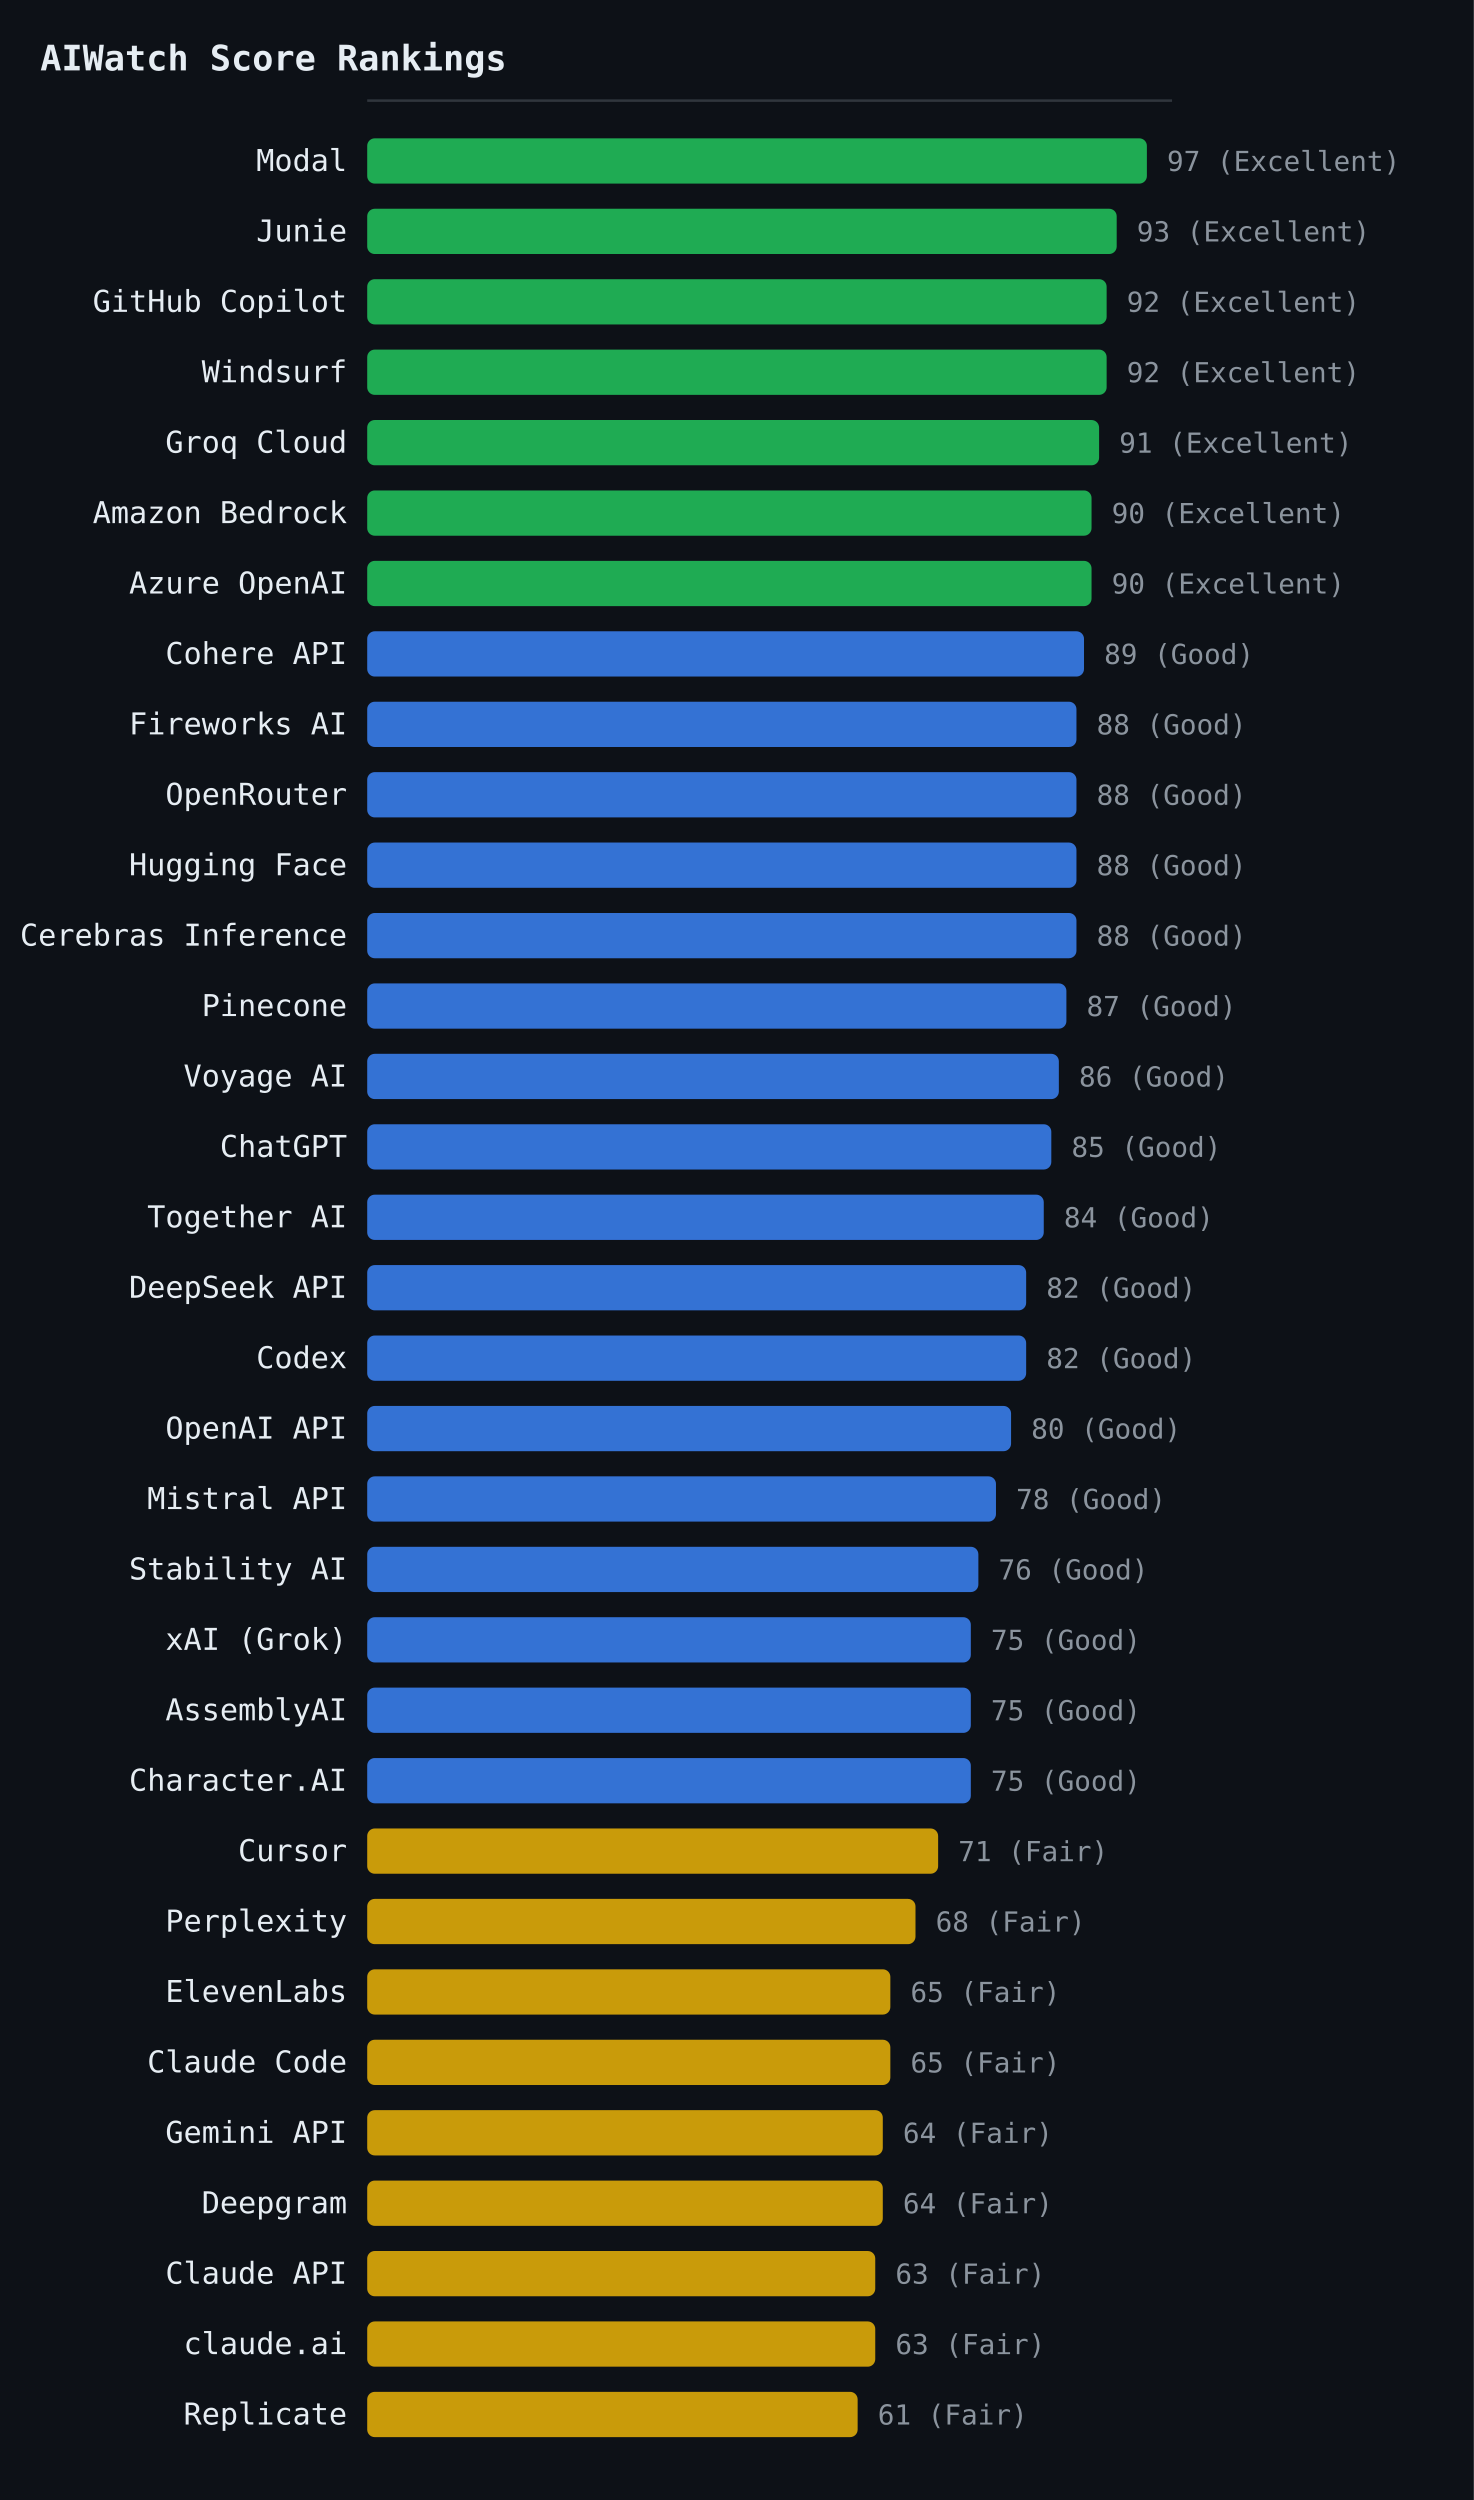
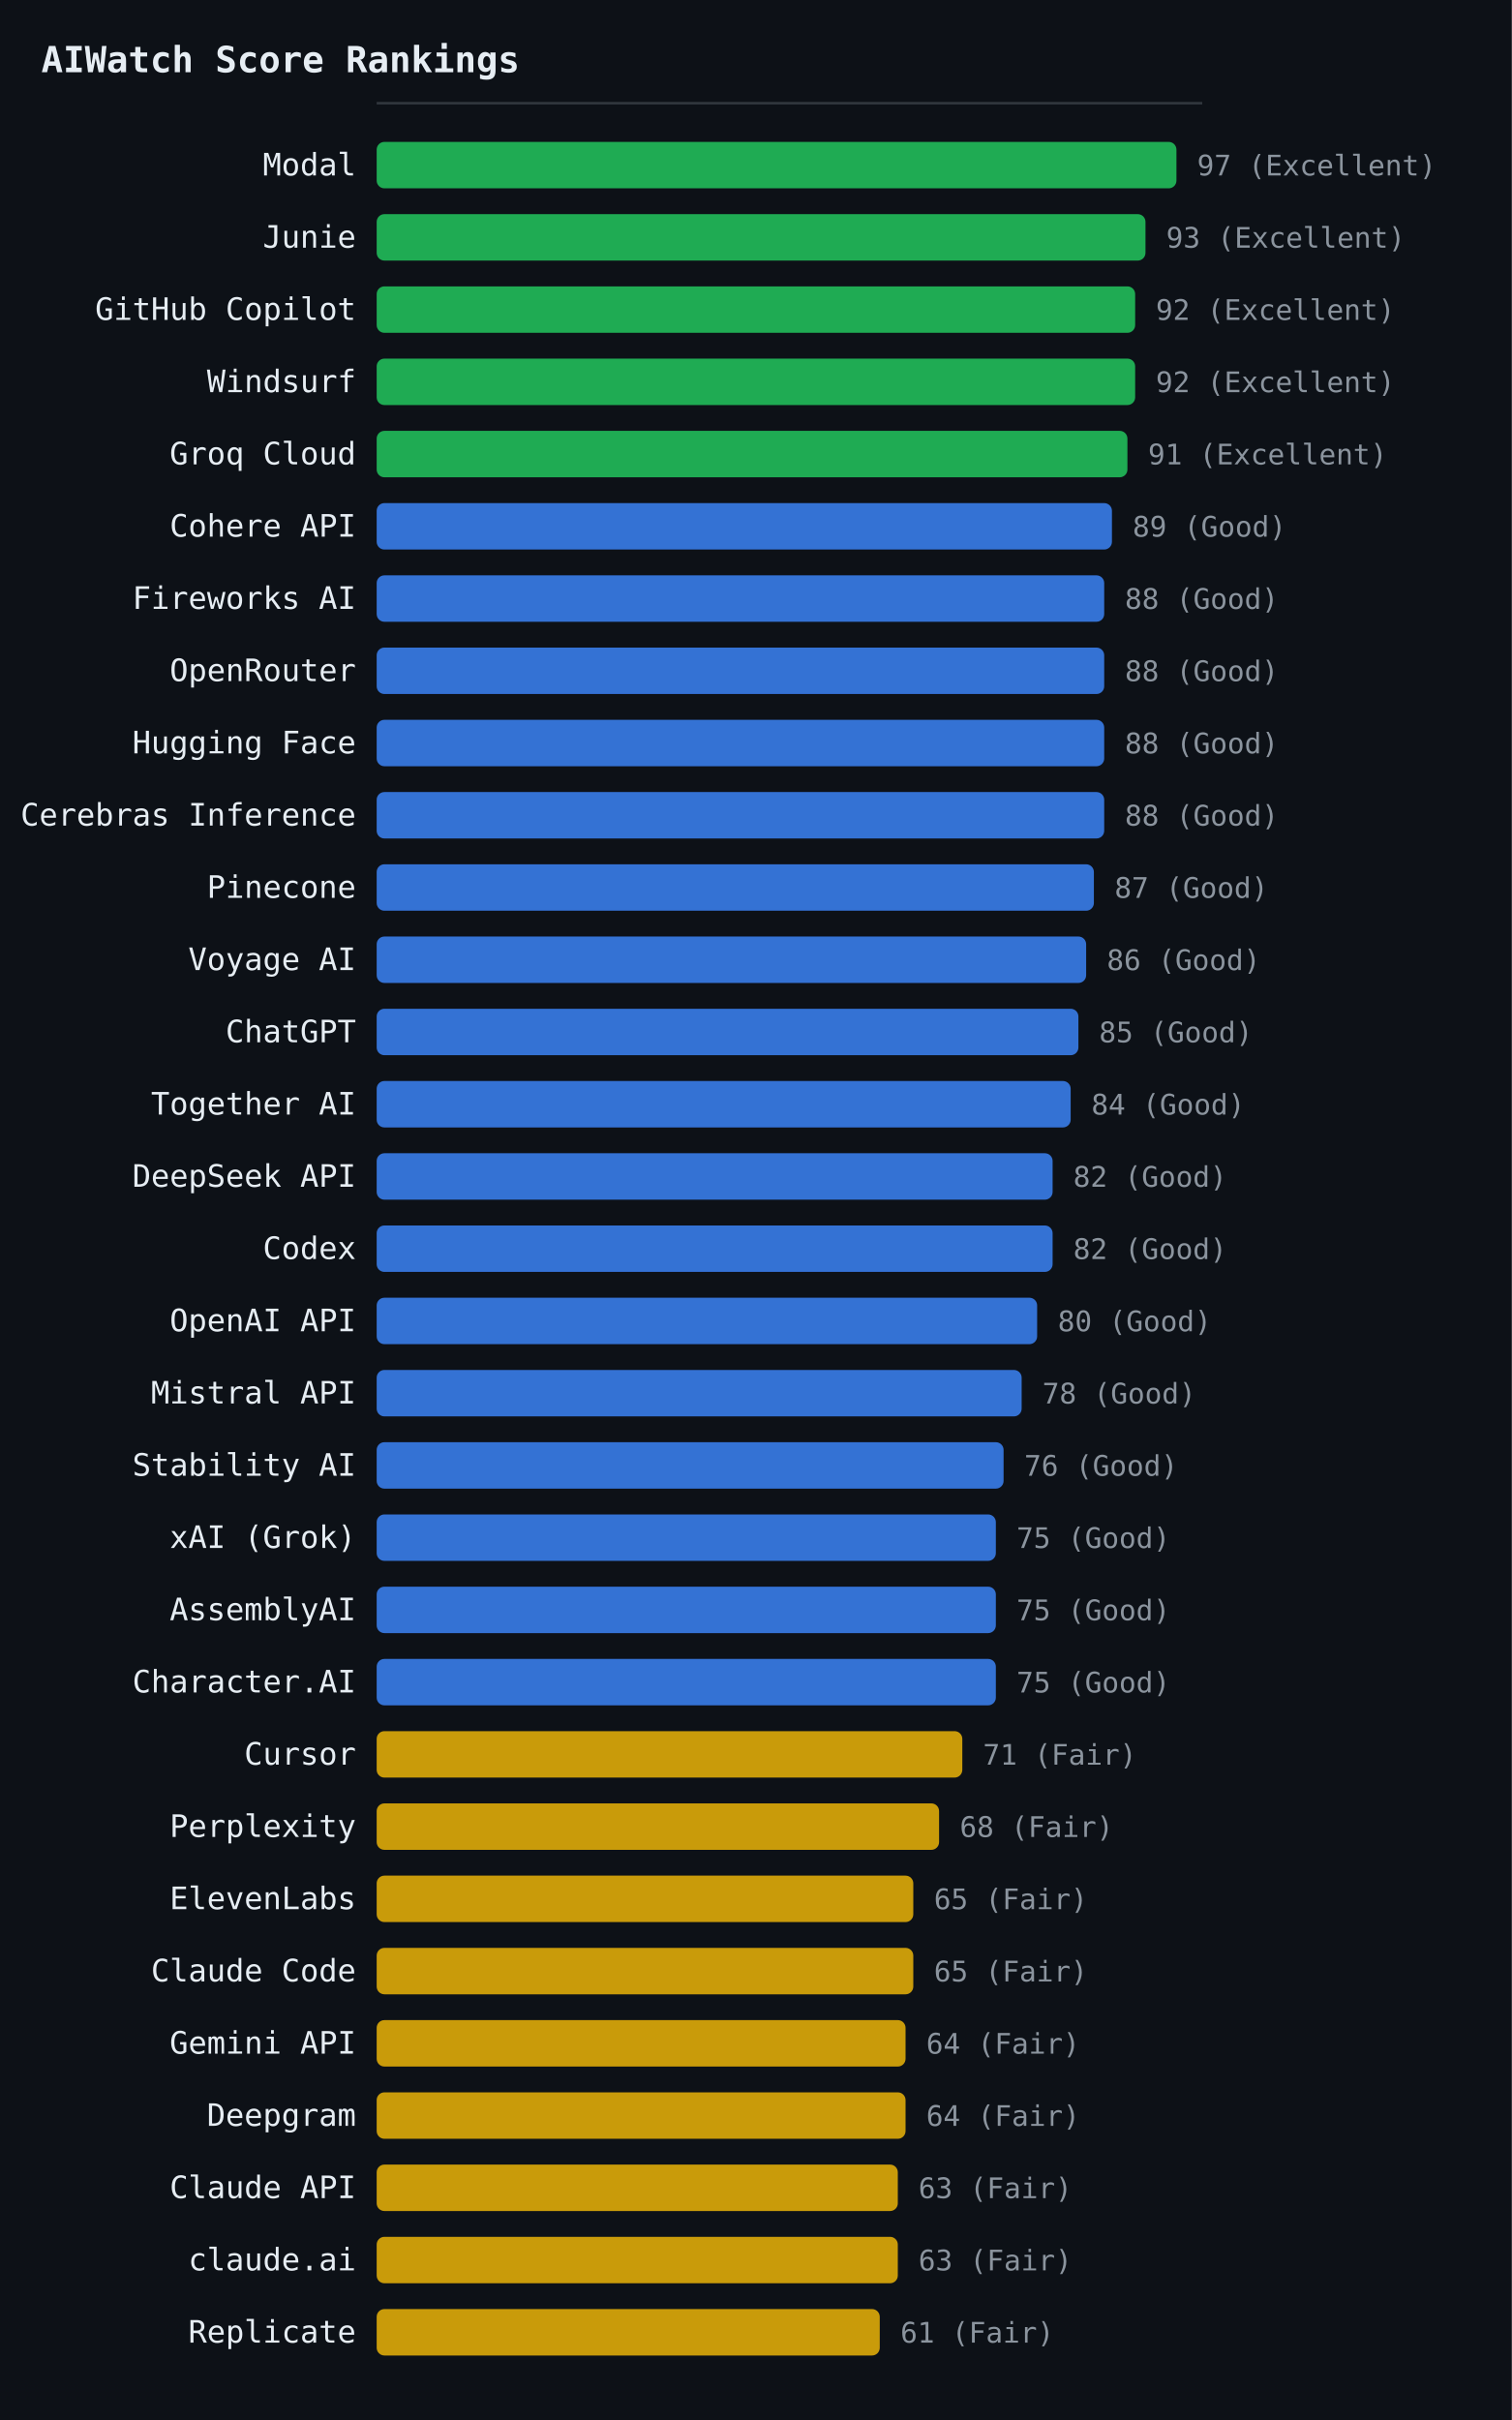
- <svg xmlns="http://www.w3.org/2000/svg" viewBox="0 0 586 994" width="586" height="994">
+ <svg xmlns="http://www.w3.org/2000/svg" viewBox="0 0 586 938" width="586" height="938">
  <style>
    .chart-bg { fill: #0d1117; }
    .chart-title { fill: #e6edf3; }
    .chart-text { fill: #e6edf3; }
    .chart-muted { fill: #8b949e; }
  </style>
  <rect class="chart-bg" width="100%" height="100%" fill="#0d1117" />
  <text x="16" y="28" fill="#e6edf3" font-size="14" font-weight="600" font-family="ui-monospace,monospace" class="chart-title">AIWatch Score Rankings</text>
  <line x1="146" y1="40" x2="466" y2="40" stroke="#30363d" stroke-width="1" />
  <text x="138" y="68" fill="#e6edf3" font-size="12" font-family="ui-monospace,monospace" text-anchor="end">Modal</text>
  <rect x="146" y="55" width="310" height="18" rx="3" fill="#22c55e" opacity="0.85" />
  <text x="464" y="68" fill="#8b949e" font-size="11" font-family="ui-monospace,monospace">97  (Excellent)</text>
  <text x="138" y="96" fill="#e6edf3" font-size="12" font-family="ui-monospace,monospace" text-anchor="end">Junie</text>
  <rect x="146" y="83" width="298" height="18" rx="3" fill="#22c55e" opacity="0.85" />
  <text x="452" y="96" fill="#8b949e" font-size="11" font-family="ui-monospace,monospace">93  (Excellent)</text>
  <text x="138" y="124" fill="#e6edf3" font-size="12" font-family="ui-monospace,monospace" text-anchor="end">GitHub Copilot</text>
  <rect x="146" y="111" width="294" height="18" rx="3" fill="#22c55e" opacity="0.85" />
  <text x="448" y="124" fill="#8b949e" font-size="11" font-family="ui-monospace,monospace">92  (Excellent)</text>
  <text x="138" y="152" fill="#e6edf3" font-size="12" font-family="ui-monospace,monospace" text-anchor="end">Windsurf</text>
  <rect x="146" y="139" width="294" height="18" rx="3" fill="#22c55e" opacity="0.85" />
  <text x="448" y="152" fill="#8b949e" font-size="11" font-family="ui-monospace,monospace">92  (Excellent)</text>
  <text x="138" y="180" fill="#e6edf3" font-size="12" font-family="ui-monospace,monospace" text-anchor="end">Groq Cloud</text>
  <rect x="146" y="167" width="291" height="18" rx="3" fill="#22c55e" opacity="0.85" />
  <text x="445" y="180" fill="#8b949e" font-size="11" font-family="ui-monospace,monospace">91  (Excellent)</text>
-   <text x="138" y="208" fill="#e6edf3" font-size="12" font-family="ui-monospace,monospace" text-anchor="end">Amazon Bedrock</text>
-   <rect x="146" y="195" width="288" height="18" rx="3" fill="#22c55e" opacity="0.85" />
-   <text x="442" y="208" fill="#8b949e" font-size="11" font-family="ui-monospace,monospace">90  (Excellent)</text>
-   <text x="138" y="236" fill="#e6edf3" font-size="12" font-family="ui-monospace,monospace" text-anchor="end">Azure OpenAI</text>
-   <rect x="146" y="223" width="288" height="18" rx="3" fill="#22c55e" opacity="0.85" />
-   <text x="442" y="236" fill="#8b949e" font-size="11" font-family="ui-monospace,monospace">90  (Excellent)</text>
-   <text x="138" y="264" fill="#e6edf3" font-size="12" font-family="ui-monospace,monospace" text-anchor="end">Cohere API</text>
-   <rect x="146" y="251" width="285" height="18" rx="3" fill="#3b82f6" opacity="0.85" />
-   <text x="439" y="264" fill="#8b949e" font-size="11" font-family="ui-monospace,monospace">89  (Good)</text>
-   <text x="138" y="292" fill="#e6edf3" font-size="12" font-family="ui-monospace,monospace" text-anchor="end">Fireworks AI</text>
+   <text x="138" y="208" fill="#e6edf3" font-size="12" font-family="ui-monospace,monospace" text-anchor="end">Cohere API</text>
+   <rect x="146" y="195" width="285" height="18" rx="3" fill="#3b82f6" opacity="0.85" />
+   <text x="439" y="208" fill="#8b949e" font-size="11" font-family="ui-monospace,monospace">89  (Good)</text>
+   <text x="138" y="236" fill="#e6edf3" font-size="12" font-family="ui-monospace,monospace" text-anchor="end">Fireworks AI</text>
+   <rect x="146" y="223" width="282" height="18" rx="3" fill="#3b82f6" opacity="0.85" />
+   <text x="436" y="236" fill="#8b949e" font-size="11" font-family="ui-monospace,monospace">88  (Good)</text>
+   <text x="138" y="264" fill="#e6edf3" font-size="12" font-family="ui-monospace,monospace" text-anchor="end">OpenRouter</text>
+   <rect x="146" y="251" width="282" height="18" rx="3" fill="#3b82f6" opacity="0.85" />
+   <text x="436" y="264" fill="#8b949e" font-size="11" font-family="ui-monospace,monospace">88  (Good)</text>
+   <text x="138" y="292" fill="#e6edf3" font-size="12" font-family="ui-monospace,monospace" text-anchor="end">Hugging Face</text>
  <rect x="146" y="279" width="282" height="18" rx="3" fill="#3b82f6" opacity="0.85" />
  <text x="436" y="292" fill="#8b949e" font-size="11" font-family="ui-monospace,monospace">88  (Good)</text>
-   <text x="138" y="320" fill="#e6edf3" font-size="12" font-family="ui-monospace,monospace" text-anchor="end">OpenRouter</text>
+   <text x="138" y="320" fill="#e6edf3" font-size="12" font-family="ui-monospace,monospace" text-anchor="end">Cerebras Inference</text>
  <rect x="146" y="307" width="282" height="18" rx="3" fill="#3b82f6" opacity="0.85" />
  <text x="436" y="320" fill="#8b949e" font-size="11" font-family="ui-monospace,monospace">88  (Good)</text>
-   <text x="138" y="348" fill="#e6edf3" font-size="12" font-family="ui-monospace,monospace" text-anchor="end">Hugging Face</text>
-   <rect x="146" y="335" width="282" height="18" rx="3" fill="#3b82f6" opacity="0.85" />
-   <text x="436" y="348" fill="#8b949e" font-size="11" font-family="ui-monospace,monospace">88  (Good)</text>
-   <text x="138" y="376" fill="#e6edf3" font-size="12" font-family="ui-monospace,monospace" text-anchor="end">Cerebras Inference</text>
-   <rect x="146" y="363" width="282" height="18" rx="3" fill="#3b82f6" opacity="0.85" />
-   <text x="436" y="376" fill="#8b949e" font-size="11" font-family="ui-monospace,monospace">88  (Good)</text>
-   <text x="138" y="404" fill="#e6edf3" font-size="12" font-family="ui-monospace,monospace" text-anchor="end">Pinecone</text>
-   <rect x="146" y="391" width="278" height="18" rx="3" fill="#3b82f6" opacity="0.85" />
-   <text x="432" y="404" fill="#8b949e" font-size="11" font-family="ui-monospace,monospace">87  (Good)</text>
-   <text x="138" y="432" fill="#e6edf3" font-size="12" font-family="ui-monospace,monospace" text-anchor="end">Voyage AI</text>
-   <rect x="146" y="419" width="275" height="18" rx="3" fill="#3b82f6" opacity="0.85" />
-   <text x="429" y="432" fill="#8b949e" font-size="11" font-family="ui-monospace,monospace">86  (Good)</text>
-   <text x="138" y="460" fill="#e6edf3" font-size="12" font-family="ui-monospace,monospace" text-anchor="end">ChatGPT</text>
-   <rect x="146" y="447" width="272" height="18" rx="3" fill="#3b82f6" opacity="0.85" />
-   <text x="426" y="460" fill="#8b949e" font-size="11" font-family="ui-monospace,monospace">85  (Good)</text>
-   <text x="138" y="488" fill="#e6edf3" font-size="12" font-family="ui-monospace,monospace" text-anchor="end">Together AI</text>
-   <rect x="146" y="475" width="269" height="18" rx="3" fill="#3b82f6" opacity="0.85" />
-   <text x="423" y="488" fill="#8b949e" font-size="11" font-family="ui-monospace,monospace">84  (Good)</text>
-   <text x="138" y="516" fill="#e6edf3" font-size="12" font-family="ui-monospace,monospace" text-anchor="end">DeepSeek API</text>
-   <rect x="146" y="503" width="262" height="18" rx="3" fill="#3b82f6" opacity="0.85" />
-   <text x="416" y="516" fill="#8b949e" font-size="11" font-family="ui-monospace,monospace">82  (Good)</text>
-   <text x="138" y="544" fill="#e6edf3" font-size="12" font-family="ui-monospace,monospace" text-anchor="end">Codex</text>
-   <rect x="146" y="531" width="262" height="18" rx="3" fill="#3b82f6" opacity="0.85" />
-   <text x="416" y="544" fill="#8b949e" font-size="11" font-family="ui-monospace,monospace">82  (Good)</text>
-   <text x="138" y="572" fill="#e6edf3" font-size="12" font-family="ui-monospace,monospace" text-anchor="end">OpenAI API</text>
-   <rect x="146" y="559" width="256" height="18" rx="3" fill="#3b82f6" opacity="0.85" />
-   <text x="410" y="572" fill="#8b949e" font-size="11" font-family="ui-monospace,monospace">80  (Good)</text>
-   <text x="138" y="600" fill="#e6edf3" font-size="12" font-family="ui-monospace,monospace" text-anchor="end">Mistral API</text>
-   <rect x="146" y="587" width="250" height="18" rx="3" fill="#3b82f6" opacity="0.85" />
-   <text x="404" y="600" fill="#8b949e" font-size="11" font-family="ui-monospace,monospace">78  (Good)</text>
-   <text x="138" y="628" fill="#e6edf3" font-size="12" font-family="ui-monospace,monospace" text-anchor="end">Stability AI</text>
-   <rect x="146" y="615" width="243" height="18" rx="3" fill="#3b82f6" opacity="0.85" />
-   <text x="397" y="628" fill="#8b949e" font-size="11" font-family="ui-monospace,monospace">76  (Good)</text>
-   <text x="138" y="656" fill="#e6edf3" font-size="12" font-family="ui-monospace,monospace" text-anchor="end">xAI (Grok)</text>
+   <text x="138" y="348" fill="#e6edf3" font-size="12" font-family="ui-monospace,monospace" text-anchor="end">Pinecone</text>
+   <rect x="146" y="335" width="278" height="18" rx="3" fill="#3b82f6" opacity="0.85" />
+   <text x="432" y="348" fill="#8b949e" font-size="11" font-family="ui-monospace,monospace">87  (Good)</text>
+   <text x="138" y="376" fill="#e6edf3" font-size="12" font-family="ui-monospace,monospace" text-anchor="end">Voyage AI</text>
+   <rect x="146" y="363" width="275" height="18" rx="3" fill="#3b82f6" opacity="0.85" />
+   <text x="429" y="376" fill="#8b949e" font-size="11" font-family="ui-monospace,monospace">86  (Good)</text>
+   <text x="138" y="404" fill="#e6edf3" font-size="12" font-family="ui-monospace,monospace" text-anchor="end">ChatGPT</text>
+   <rect x="146" y="391" width="272" height="18" rx="3" fill="#3b82f6" opacity="0.85" />
+   <text x="426" y="404" fill="#8b949e" font-size="11" font-family="ui-monospace,monospace">85  (Good)</text>
+   <text x="138" y="432" fill="#e6edf3" font-size="12" font-family="ui-monospace,monospace" text-anchor="end">Together AI</text>
+   <rect x="146" y="419" width="269" height="18" rx="3" fill="#3b82f6" opacity="0.85" />
+   <text x="423" y="432" fill="#8b949e" font-size="11" font-family="ui-monospace,monospace">84  (Good)</text>
+   <text x="138" y="460" fill="#e6edf3" font-size="12" font-family="ui-monospace,monospace" text-anchor="end">DeepSeek API</text>
+   <rect x="146" y="447" width="262" height="18" rx="3" fill="#3b82f6" opacity="0.85" />
+   <text x="416" y="460" fill="#8b949e" font-size="11" font-family="ui-monospace,monospace">82  (Good)</text>
+   <text x="138" y="488" fill="#e6edf3" font-size="12" font-family="ui-monospace,monospace" text-anchor="end">Codex</text>
+   <rect x="146" y="475" width="262" height="18" rx="3" fill="#3b82f6" opacity="0.85" />
+   <text x="416" y="488" fill="#8b949e" font-size="11" font-family="ui-monospace,monospace">82  (Good)</text>
+   <text x="138" y="516" fill="#e6edf3" font-size="12" font-family="ui-monospace,monospace" text-anchor="end">OpenAI API</text>
+   <rect x="146" y="503" width="256" height="18" rx="3" fill="#3b82f6" opacity="0.85" />
+   <text x="410" y="516" fill="#8b949e" font-size="11" font-family="ui-monospace,monospace">80  (Good)</text>
+   <text x="138" y="544" fill="#e6edf3" font-size="12" font-family="ui-monospace,monospace" text-anchor="end">Mistral API</text>
+   <rect x="146" y="531" width="250" height="18" rx="3" fill="#3b82f6" opacity="0.85" />
+   <text x="404" y="544" fill="#8b949e" font-size="11" font-family="ui-monospace,monospace">78  (Good)</text>
+   <text x="138" y="572" fill="#e6edf3" font-size="12" font-family="ui-monospace,monospace" text-anchor="end">Stability AI</text>
+   <rect x="146" y="559" width="243" height="18" rx="3" fill="#3b82f6" opacity="0.85" />
+   <text x="397" y="572" fill="#8b949e" font-size="11" font-family="ui-monospace,monospace">76  (Good)</text>
+   <text x="138" y="600" fill="#e6edf3" font-size="12" font-family="ui-monospace,monospace" text-anchor="end">xAI (Grok)</text>
+   <rect x="146" y="587" width="240" height="18" rx="3" fill="#3b82f6" opacity="0.85" />
+   <text x="394" y="600" fill="#8b949e" font-size="11" font-family="ui-monospace,monospace">75  (Good)</text>
+   <text x="138" y="628" fill="#e6edf3" font-size="12" font-family="ui-monospace,monospace" text-anchor="end">AssemblyAI</text>
+   <rect x="146" y="615" width="240" height="18" rx="3" fill="#3b82f6" opacity="0.85" />
+   <text x="394" y="628" fill="#8b949e" font-size="11" font-family="ui-monospace,monospace">75  (Good)</text>
+   <text x="138" y="656" fill="#e6edf3" font-size="12" font-family="ui-monospace,monospace" text-anchor="end">Character.AI</text>
  <rect x="146" y="643" width="240" height="18" rx="3" fill="#3b82f6" opacity="0.85" />
  <text x="394" y="656" fill="#8b949e" font-size="11" font-family="ui-monospace,monospace">75  (Good)</text>
-   <text x="138" y="684" fill="#e6edf3" font-size="12" font-family="ui-monospace,monospace" text-anchor="end">AssemblyAI</text>
-   <rect x="146" y="671" width="240" height="18" rx="3" fill="#3b82f6" opacity="0.85" />
-   <text x="394" y="684" fill="#8b949e" font-size="11" font-family="ui-monospace,monospace">75  (Good)</text>
-   <text x="138" y="712" fill="#e6edf3" font-size="12" font-family="ui-monospace,monospace" text-anchor="end">Character.AI</text>
-   <rect x="146" y="699" width="240" height="18" rx="3" fill="#3b82f6" opacity="0.85" />
-   <text x="394" y="712" fill="#8b949e" font-size="11" font-family="ui-monospace,monospace">75  (Good)</text>
-   <text x="138" y="740" fill="#e6edf3" font-size="12" font-family="ui-monospace,monospace" text-anchor="end">Cursor</text>
-   <rect x="146" y="727" width="227" height="18" rx="3" fill="#eab308" opacity="0.85" />
-   <text x="381" y="740" fill="#8b949e" font-size="11" font-family="ui-monospace,monospace">71  (Fair)</text>
-   <text x="138" y="768" fill="#e6edf3" font-size="12" font-family="ui-monospace,monospace" text-anchor="end">Perplexity</text>
-   <rect x="146" y="755" width="218" height="18" rx="3" fill="#eab308" opacity="0.85" />
-   <text x="372" y="768" fill="#8b949e" font-size="11" font-family="ui-monospace,monospace">68  (Fair)</text>
-   <text x="138" y="796" fill="#e6edf3" font-size="12" font-family="ui-monospace,monospace" text-anchor="end">ElevenLabs</text>
-   <rect x="146" y="783" width="208" height="18" rx="3" fill="#eab308" opacity="0.85" />
-   <text x="362" y="796" fill="#8b949e" font-size="11" font-family="ui-monospace,monospace">65  (Fair)</text>
-   <text x="138" y="824" fill="#e6edf3" font-size="12" font-family="ui-monospace,monospace" text-anchor="end">Claude Code</text>
-   <rect x="146" y="811" width="208" height="18" rx="3" fill="#eab308" opacity="0.85" />
-   <text x="362" y="824" fill="#8b949e" font-size="11" font-family="ui-monospace,monospace">65  (Fair)</text>
-   <text x="138" y="852" fill="#e6edf3" font-size="12" font-family="ui-monospace,monospace" text-anchor="end">Gemini API</text>
-   <rect x="146" y="839" width="205" height="18" rx="3" fill="#eab308" opacity="0.85" />
-   <text x="359" y="852" fill="#8b949e" font-size="11" font-family="ui-monospace,monospace">64  (Fair)</text>
-   <text x="138" y="880" fill="#e6edf3" font-size="12" font-family="ui-monospace,monospace" text-anchor="end">Deepgram</text>
-   <rect x="146" y="867" width="205" height="18" rx="3" fill="#eab308" opacity="0.85" />
-   <text x="359" y="880" fill="#8b949e" font-size="11" font-family="ui-monospace,monospace">64  (Fair)</text>
-   <text x="138" y="908" fill="#e6edf3" font-size="12" font-family="ui-monospace,monospace" text-anchor="end">Claude API</text>
-   <rect x="146" y="895" width="202" height="18" rx="3" fill="#eab308" opacity="0.85" />
-   <text x="356" y="908" fill="#8b949e" font-size="11" font-family="ui-monospace,monospace">63  (Fair)</text>
-   <text x="138" y="936" fill="#e6edf3" font-size="12" font-family="ui-monospace,monospace" text-anchor="end">claude.ai</text>
-   <rect x="146" y="923" width="202" height="18" rx="3" fill="#eab308" opacity="0.85" />
-   <text x="356" y="936" fill="#8b949e" font-size="11" font-family="ui-monospace,monospace">63  (Fair)</text>
-   <text x="138" y="964" fill="#e6edf3" font-size="12" font-family="ui-monospace,monospace" text-anchor="end">Replicate</text>
-   <rect x="146" y="951" width="195" height="18" rx="3" fill="#eab308" opacity="0.85" />
-   <text x="349" y="964" fill="#8b949e" font-size="11" font-family="ui-monospace,monospace">61  (Fair)</text>
+   <text x="138" y="684" fill="#e6edf3" font-size="12" font-family="ui-monospace,monospace" text-anchor="end">Cursor</text>
+   <rect x="146" y="671" width="227" height="18" rx="3" fill="#eab308" opacity="0.85" />
+   <text x="381" y="684" fill="#8b949e" font-size="11" font-family="ui-monospace,monospace">71  (Fair)</text>
+   <text x="138" y="712" fill="#e6edf3" font-size="12" font-family="ui-monospace,monospace" text-anchor="end">Perplexity</text>
+   <rect x="146" y="699" width="218" height="18" rx="3" fill="#eab308" opacity="0.85" />
+   <text x="372" y="712" fill="#8b949e" font-size="11" font-family="ui-monospace,monospace">68  (Fair)</text>
+   <text x="138" y="740" fill="#e6edf3" font-size="12" font-family="ui-monospace,monospace" text-anchor="end">ElevenLabs</text>
+   <rect x="146" y="727" width="208" height="18" rx="3" fill="#eab308" opacity="0.85" />
+   <text x="362" y="740" fill="#8b949e" font-size="11" font-family="ui-monospace,monospace">65  (Fair)</text>
+   <text x="138" y="768" fill="#e6edf3" font-size="12" font-family="ui-monospace,monospace" text-anchor="end">Claude Code</text>
+   <rect x="146" y="755" width="208" height="18" rx="3" fill="#eab308" opacity="0.85" />
+   <text x="362" y="768" fill="#8b949e" font-size="11" font-family="ui-monospace,monospace">65  (Fair)</text>
+   <text x="138" y="796" fill="#e6edf3" font-size="12" font-family="ui-monospace,monospace" text-anchor="end">Gemini API</text>
+   <rect x="146" y="783" width="205" height="18" rx="3" fill="#eab308" opacity="0.85" />
+   <text x="359" y="796" fill="#8b949e" font-size="11" font-family="ui-monospace,monospace">64  (Fair)</text>
+   <text x="138" y="824" fill="#e6edf3" font-size="12" font-family="ui-monospace,monospace" text-anchor="end">Deepgram</text>
+   <rect x="146" y="811" width="205" height="18" rx="3" fill="#eab308" opacity="0.85" />
+   <text x="359" y="824" fill="#8b949e" font-size="11" font-family="ui-monospace,monospace">64  (Fair)</text>
+   <text x="138" y="852" fill="#e6edf3" font-size="12" font-family="ui-monospace,monospace" text-anchor="end">Claude API</text>
+   <rect x="146" y="839" width="202" height="18" rx="3" fill="#eab308" opacity="0.85" />
+   <text x="356" y="852" fill="#8b949e" font-size="11" font-family="ui-monospace,monospace">63  (Fair)</text>
+   <text x="138" y="880" fill="#e6edf3" font-size="12" font-family="ui-monospace,monospace" text-anchor="end">claude.ai</text>
+   <rect x="146" y="867" width="202" height="18" rx="3" fill="#eab308" opacity="0.85" />
+   <text x="356" y="880" fill="#8b949e" font-size="11" font-family="ui-monospace,monospace">63  (Fair)</text>
+   <text x="138" y="908" fill="#e6edf3" font-size="12" font-family="ui-monospace,monospace" text-anchor="end">Replicate</text>
+   <rect x="146" y="895" width="195" height="18" rx="3" fill="#eab308" opacity="0.85" />
+   <text x="349" y="908" fill="#8b949e" font-size="11" font-family="ui-monospace,monospace">61  (Fair)</text>
</svg>
